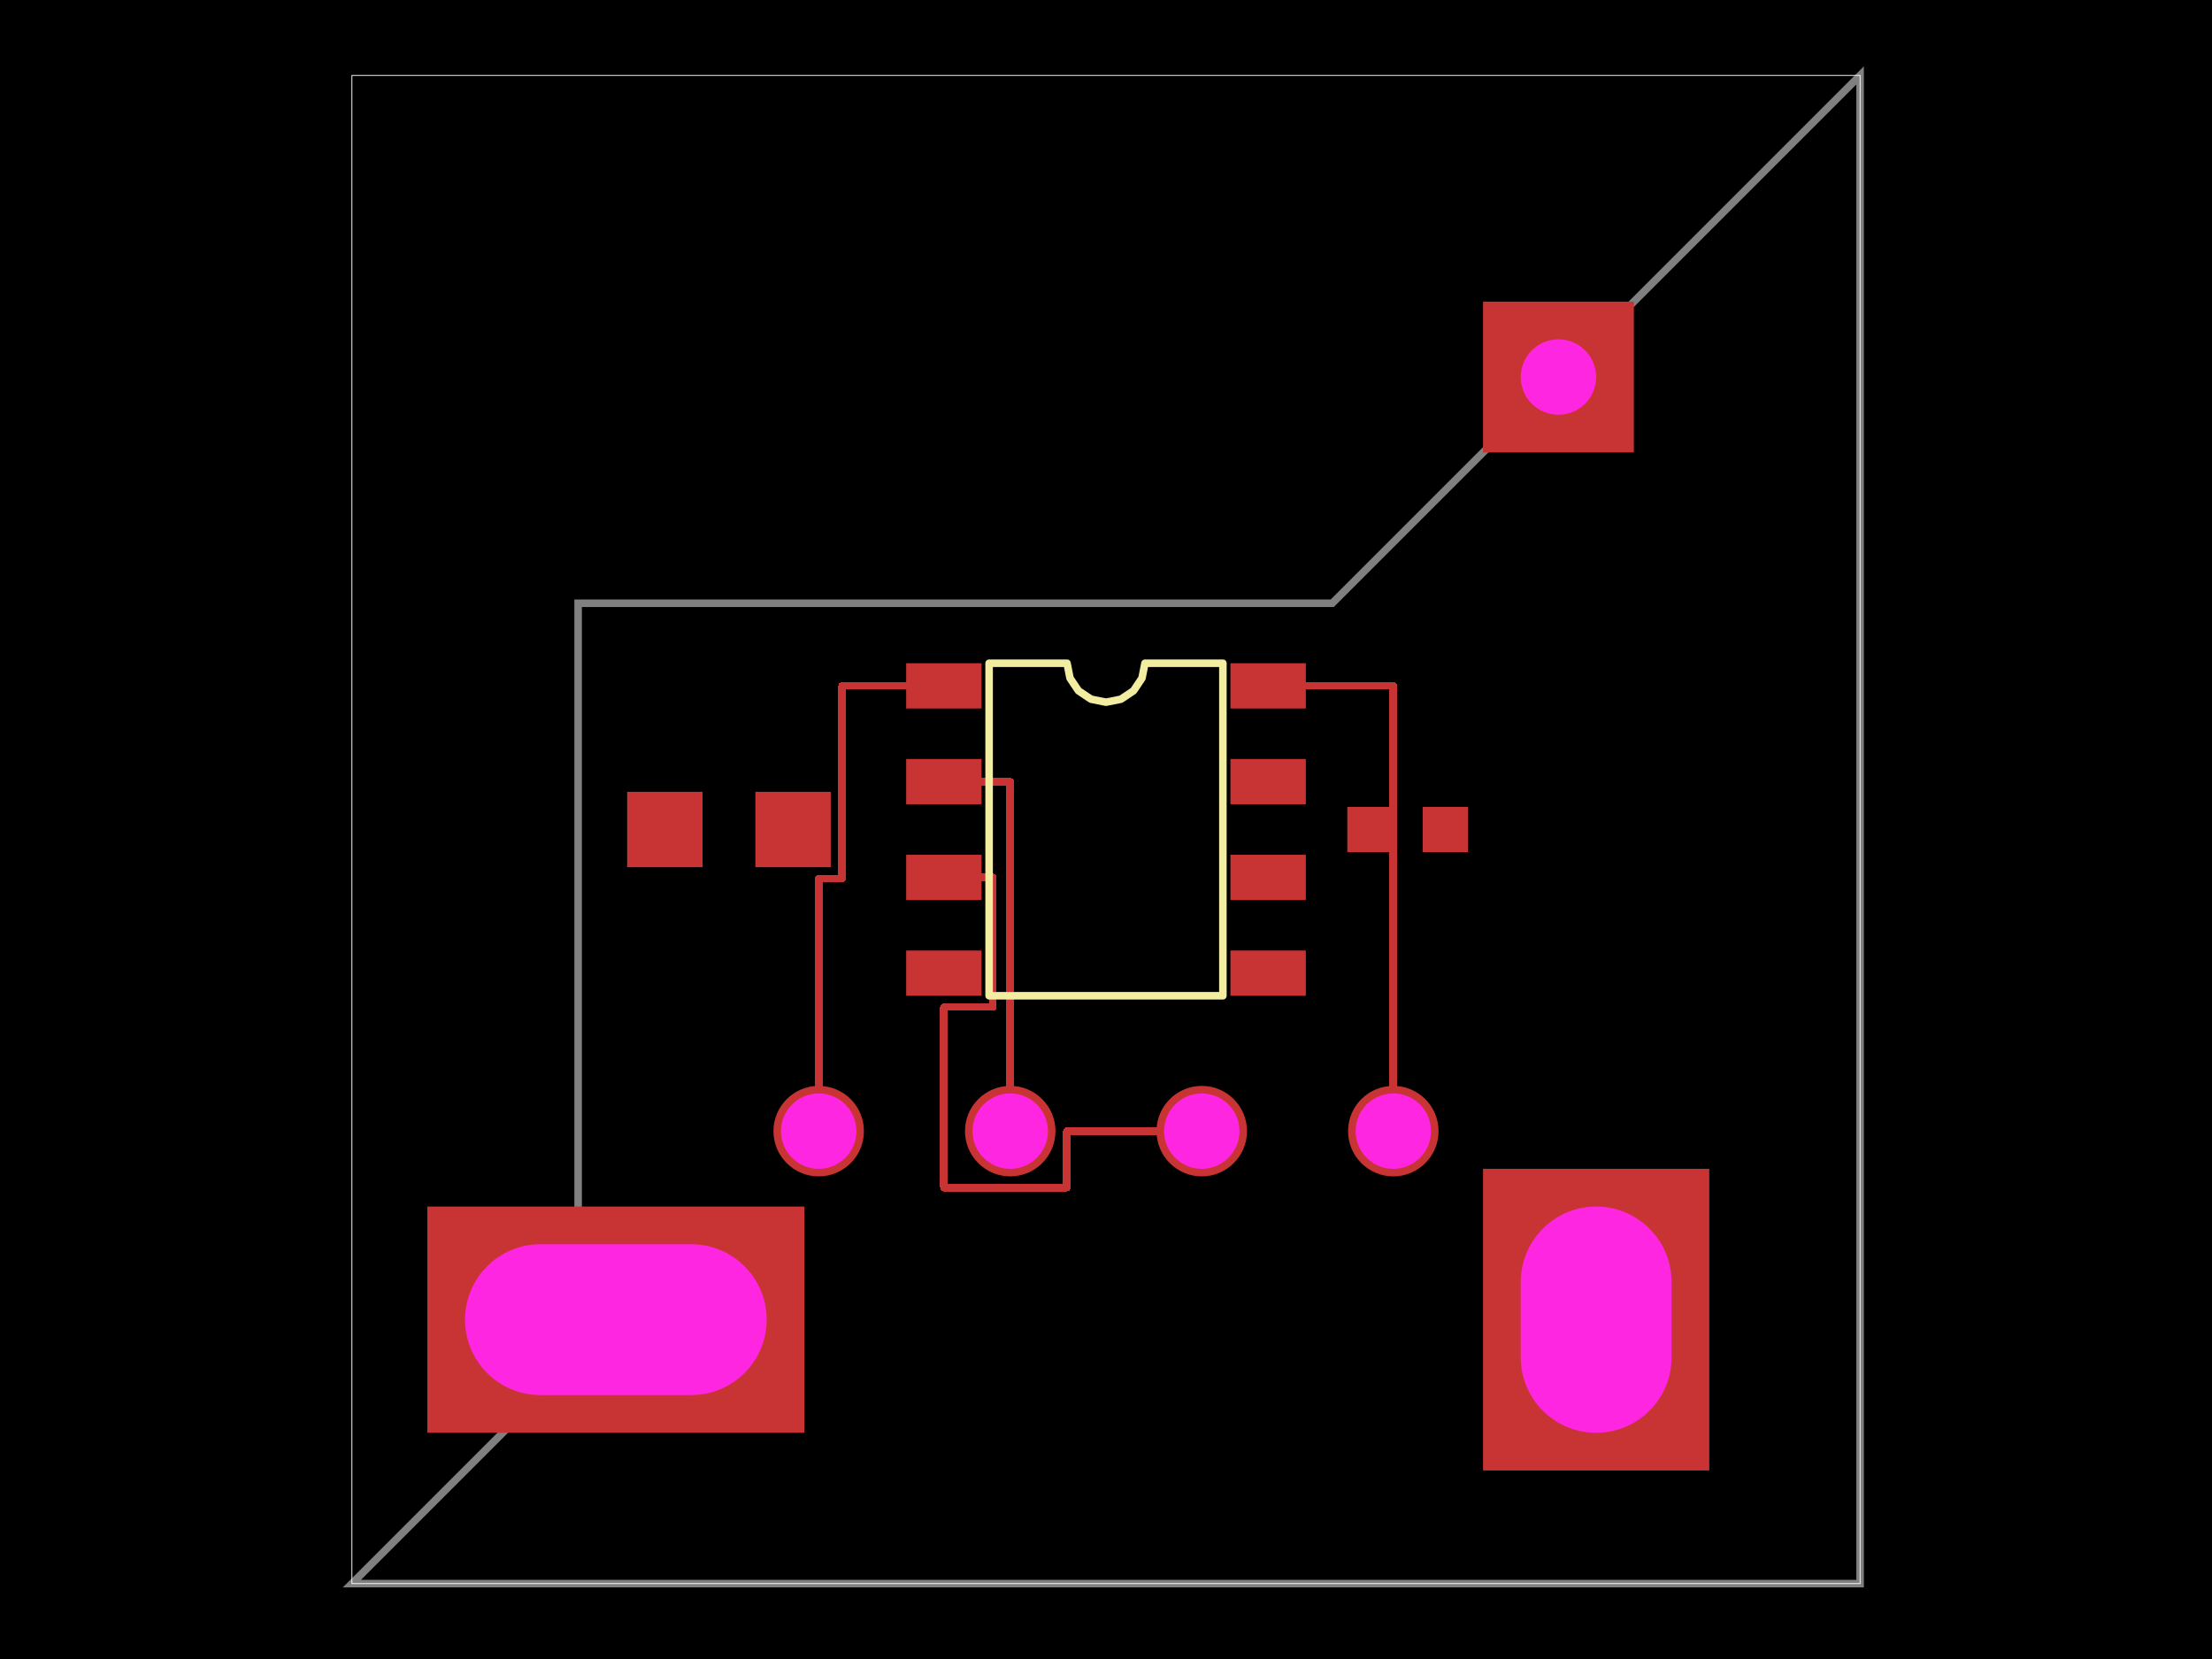
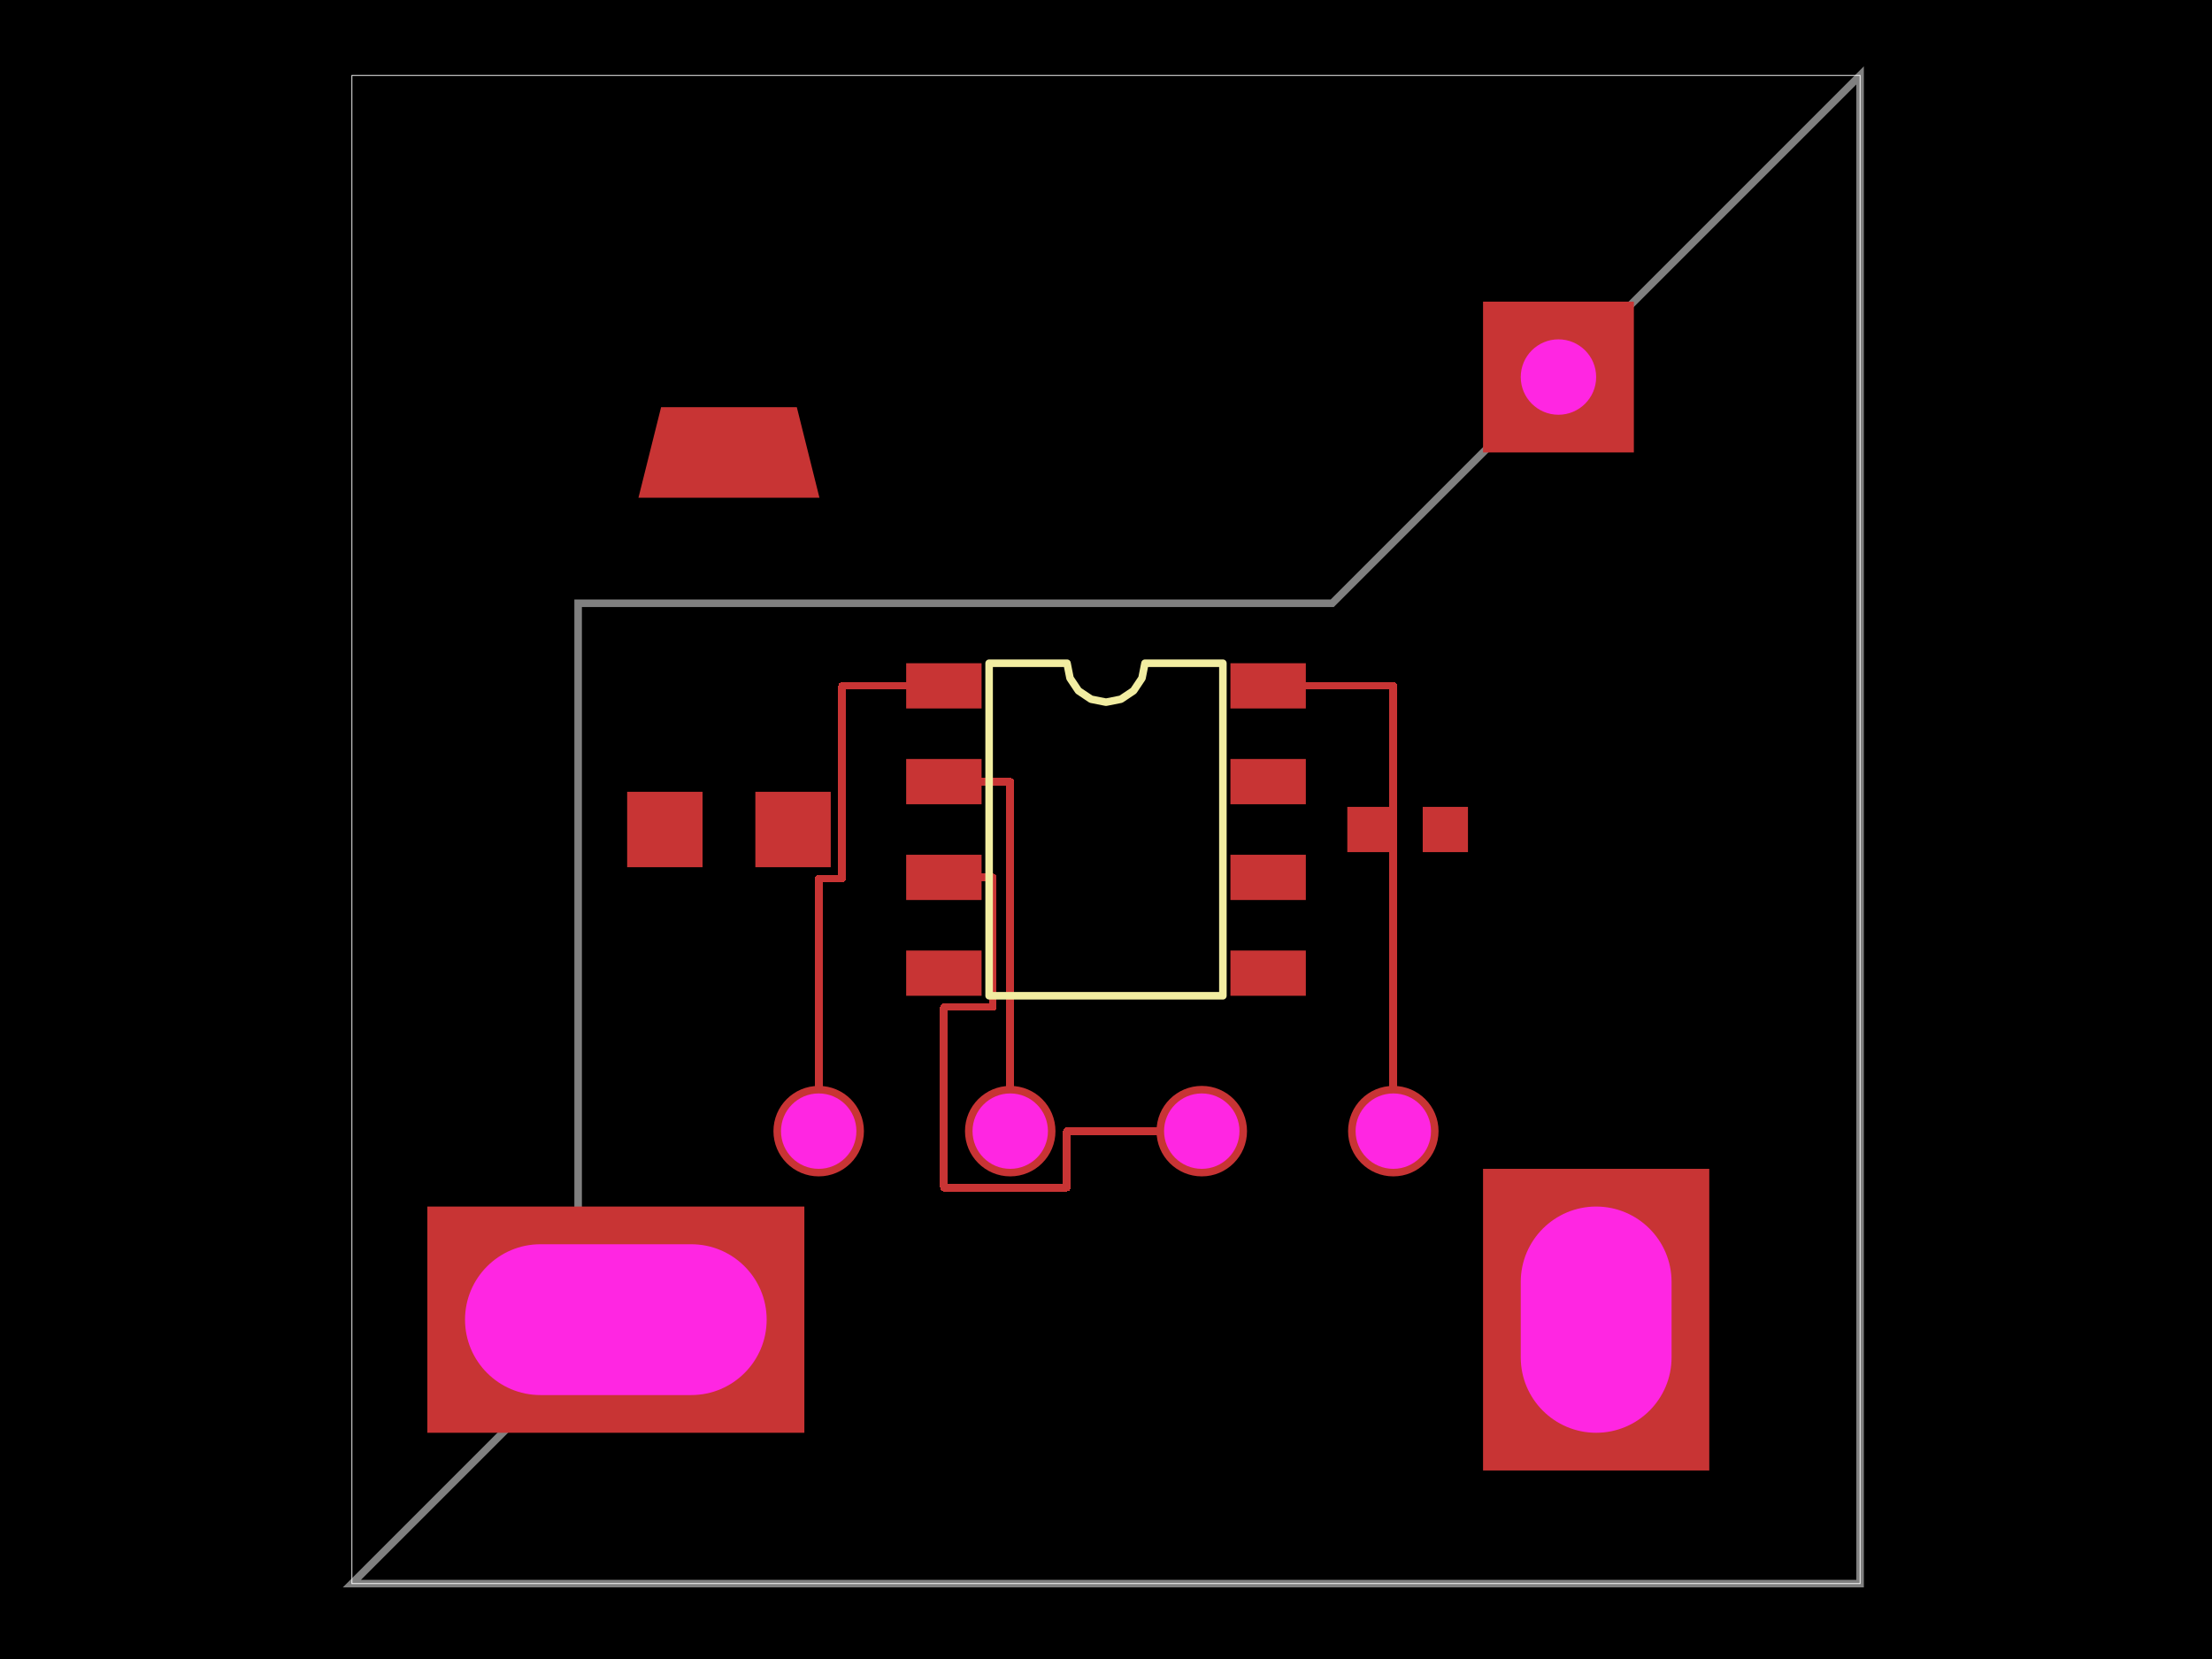
<svg xmlns="http://www.w3.org/2000/svg" width="800" height="600">
  <style />
  <rect class="boundary" x="0" y="0" fill="#000" width="800" height="600" />
  <rect class="pcb-boundary" fill="none" stroke="#fff" stroke-width="0.3" x="127.273" y="27.273" width="545.455" height="545.455" />
  <path class="pcb-board" d="M 127.273 572.727 L 672.727 572.727 L 672.727 27.273 L 481.818 218.182 L 209.091 218.182 L 209.091 490.909 Z" fill="none" stroke="rgba(255, 255, 255, 0.5)" stroke-width="2.727" />
  <g transform="translate(400, 300) rotate(0) scale(1, -1)">
    <rect class="pcb-component" x="-27.273" y="-40.909" width="54.545" height="81.818" />
    <rect class="pcb-component-outline" x="-27.273" y="-40.909" width="54.545" height="81.818" />
  </g>
  <g transform="translate(509.0909, 300) rotate(-90) scale(1, -1)">
    <rect class="pcb-component" x="0" y="0" width="0" height="0" />
    <rect class="pcb-component-outline" x="0" y="0" width="0" height="0" />
  </g>
  <g transform="translate(263.6364, 300) rotate(-90) scale(1, -1)">
    <rect class="pcb-component" x="0" y="0" width="0" height="0" />
    <rect class="pcb-component-outline" x="0" y="0" width="0" height="0" />
  </g>
  <g transform="translate(400, 409.0909) rotate(-90) scale(1, -1)">
    <rect class="pcb-component" x="-27.273" y="-40.909" width="54.545" height="81.818" />
    <rect class="pcb-component-outline" x="-27.273" y="-40.909" width="54.545" height="81.818" />
  </g>
  <rect class="pcb-pad" fill="rgb(200, 52, 52)" x="327.727" y="239.864" width="27.273" height="16.364" />
  <rect class="pcb-pad" fill="rgb(200, 52, 52)" x="327.727" y="274.5" width="27.273" height="16.364" />
  <rect class="pcb-pad" fill="rgb(200, 52, 52)" x="327.727" y="309.136" width="27.273" height="16.364" />
  <rect class="pcb-pad" fill="rgb(200, 52, 52)" x="327.727" y="343.773" width="27.273" height="16.364" />
  <rect class="pcb-pad" fill="rgb(200, 52, 52)" x="445" y="343.773" width="27.273" height="16.364" />
  <rect class="pcb-pad" fill="rgb(200, 52, 52)" x="445" y="309.136" width="27.273" height="16.364" />
  <rect class="pcb-pad" fill="rgb(200, 52, 52)" x="445" y="274.5" width="27.273" height="16.364" />
  <rect class="pcb-pad" fill="rgb(200, 52, 52)" x="445" y="239.864" width="27.273" height="16.364" />
  <rect class="pcb-pad" fill="rgb(200, 52, 52)" x="487.273" y="291.818" width="16.364" height="16.364" />
  <rect class="pcb-pad" fill="rgb(200, 52, 52)" x="514.545" y="291.818" width="16.364" height="16.364" />
  <rect class="pcb-pad" fill="rgb(200, 52, 52)" x="226.818" y="286.364" width="27.273" height="27.273" />
  <rect class="pcb-pad" fill="rgb(200, 52, 52)" x="273.182" y="286.364" width="27.273" height="27.273" />
+   <polygon class="pcb-pad" fill="rgb(200, 52, 52)" points="288.182,147.273 296.364,180 230.909,180 239.091,147.273" />
  <path class="pcb-trace" stroke="rgb(200, 52, 52)" fill="none" d="M 296.091 409.091 L 296.091 317.727" stroke-width="2.727" stroke-linecap="round" stroke-linejoin="round" shape-rendering="crispEdges" data-layer="top" />
  <path class="pcb-trace" stroke="rgb(200, 52, 52)" fill="none" d="M 296.091 317.727 L 304.545 317.727" stroke-width="2.727" stroke-linecap="round" stroke-linejoin="round" shape-rendering="crispEdges" data-layer="top" />
  <path class="pcb-trace" stroke="rgb(200, 52, 52)" fill="none" d="M 304.545 317.727 L 304.545 248.045" stroke-width="2.727" stroke-linecap="round" stroke-linejoin="round" shape-rendering="crispEdges" data-layer="top" />
  <path class="pcb-trace" stroke="rgb(200, 52, 52)" fill="none" d="M 304.545 248.045 L 341.364 248.045" stroke-width="2.727" stroke-linecap="round" stroke-linejoin="round" shape-rendering="crispEdges" data-layer="top" />
  <path class="pcb-trace" stroke="rgb(200, 52, 52)" fill="none" d="M 365.364 409.091 L 365.364 282.682" stroke-width="2.727" stroke-linecap="round" stroke-linejoin="round" shape-rendering="crispEdges" data-layer="top" />
  <path class="pcb-trace" stroke="rgb(200, 52, 52)" fill="none" d="M 365.364 282.682 L 341.364 282.682" stroke-width="2.727" stroke-linecap="round" stroke-linejoin="round" shape-rendering="crispEdges" data-layer="top" />
  <path class="pcb-trace" stroke="rgb(200, 52, 52)" fill="none" d="M 434.636 409.091 L 385.818 409.091" stroke-width="2.727" stroke-linecap="round" stroke-linejoin="round" shape-rendering="crispEdges" data-layer="top" />
  <path class="pcb-trace" stroke="rgb(200, 52, 52)" fill="none" d="M 385.818 409.091 L 385.818 429.545" stroke-width="2.727" stroke-linecap="round" stroke-linejoin="round" shape-rendering="crispEdges" data-layer="top" />
  <path class="pcb-trace" stroke="rgb(200, 52, 52)" fill="none" d="M 385.818 429.545 L 341.364 429.545" stroke-width="2.727" stroke-linecap="round" stroke-linejoin="round" shape-rendering="crispEdges" data-layer="top" />
  <path class="pcb-trace" stroke="rgb(200, 52, 52)" fill="none" d="M 341.364 429.545 L 341.364 364.227" stroke-width="2.727" stroke-linecap="round" stroke-linejoin="round" shape-rendering="crispEdges" data-layer="top" />
  <path class="pcb-trace" stroke="rgb(200, 52, 52)" fill="none" d="M 341.364 364.227 L 359.091 364.227" stroke-width="2.727" stroke-linecap="round" stroke-linejoin="round" shape-rendering="crispEdges" data-layer="top" />
  <path class="pcb-trace" stroke="rgb(200, 52, 52)" fill="none" d="M 359.091 364.227 L 359.091 317.318" stroke-width="2.727" stroke-linecap="round" stroke-linejoin="round" shape-rendering="crispEdges" data-layer="top" />
  <path class="pcb-trace" stroke="rgb(200, 52, 52)" fill="none" d="M 359.091 317.318 L 341.364 317.318" stroke-width="2.727" stroke-linecap="round" stroke-linejoin="round" shape-rendering="crispEdges" data-layer="top" />
  <path class="pcb-trace" stroke="rgb(200, 52, 52)" fill="none" d="M 503.909 409.091 L 503.909 248.045" stroke-width="2.727" stroke-linecap="round" stroke-linejoin="round" shape-rendering="crispEdges" data-layer="top" />
  <path class="pcb-trace" stroke="rgb(200, 52, 52)" fill="none" d="M 503.909 248.045 L 458.636 248.045" stroke-width="2.727" stroke-linecap="round" stroke-linejoin="round" shape-rendering="crispEdges" data-layer="top" />
  <path class="pcb-silkscreen pcb-silkscreen-top" d="M 357.727 360.136 L 357.727 239.864 L 385.909 239.864 L 386.982 245.256 L 390.036 249.827 L 394.608 252.882 L 400 253.955 L 405.392 252.882 L 409.964 249.827 L 413.018 245.256 L 414.091 239.864 L 442.273 239.864 L 442.273 360.136 L 357.727 360.136 Z" fill="none" stroke="#f2eda1" stroke-width="2.727" stroke-linecap="round" stroke-linejoin="round" data-pcb-component-id="pcb_component_0" data-pcb-silkscreen-path-id="pcb_silkscreen_path_0" />
  <g>
    <circle class="pcb-hole-outer" fill="rgb(200, 52, 52)" cx="296.091" cy="409.091" r="16.364" />
    <circle class="pcb-hole-inner" fill="rgb(255, 38, 226)" cx="296.091" cy="409.091" r="13.636" />
  </g>
  <g>
    <circle class="pcb-hole-outer" fill="rgb(200, 52, 52)" cx="365.364" cy="409.091" r="16.364" />
    <circle class="pcb-hole-inner" fill="rgb(255, 38, 226)" cx="365.364" cy="409.091" r="13.636" />
  </g>
  <g>
    <circle class="pcb-hole-outer" fill="rgb(200, 52, 52)" cx="434.636" cy="409.091" r="16.364" />
    <circle class="pcb-hole-inner" fill="rgb(255, 38, 226)" cx="434.636" cy="409.091" r="13.636" />
  </g>
  <g>
    <circle class="pcb-hole-outer" fill="rgb(200, 52, 52)" cx="503.909" cy="409.091" r="16.364" />
    <circle class="pcb-hole-inner" fill="rgb(255, 38, 226)" cx="503.909" cy="409.091" r="13.636" />
  </g>
  <g>
    <rect class="pcb-hole-outer-pad" fill="rgb(200, 52, 52)" x="536.364" y="109.091" width="54.545" height="54.545" />
    <circle class="pcb-hole-inner" fill="rgb(255, 38, 226)" cx="563.636" cy="136.364" r="13.636" />
  </g>
  <g>
    <rect class="pcb-hole-outer-pad" fill="rgb(200, 52, 52)" x="154.545" y="436.364" width="136.364" height="81.818" />
    <rect class="pcb-hole-inner" fill="rgb(255, 38, 226)" x="168.182" y="450" width="109.091" height="54.545" rx="27.273" ry="27.273" />
  </g>
  <g>
    <rect class="pcb-hole-outer-pad" fill="rgb(200, 52, 52)" x="536.364" y="422.727" width="81.818" height="109.091" />
    <rect class="pcb-hole-inner" fill="rgb(255, 38, 226)" x="550" y="436.364" width="54.545" height="81.818" rx="27.273" ry="27.273" />
  </g>
</svg>
